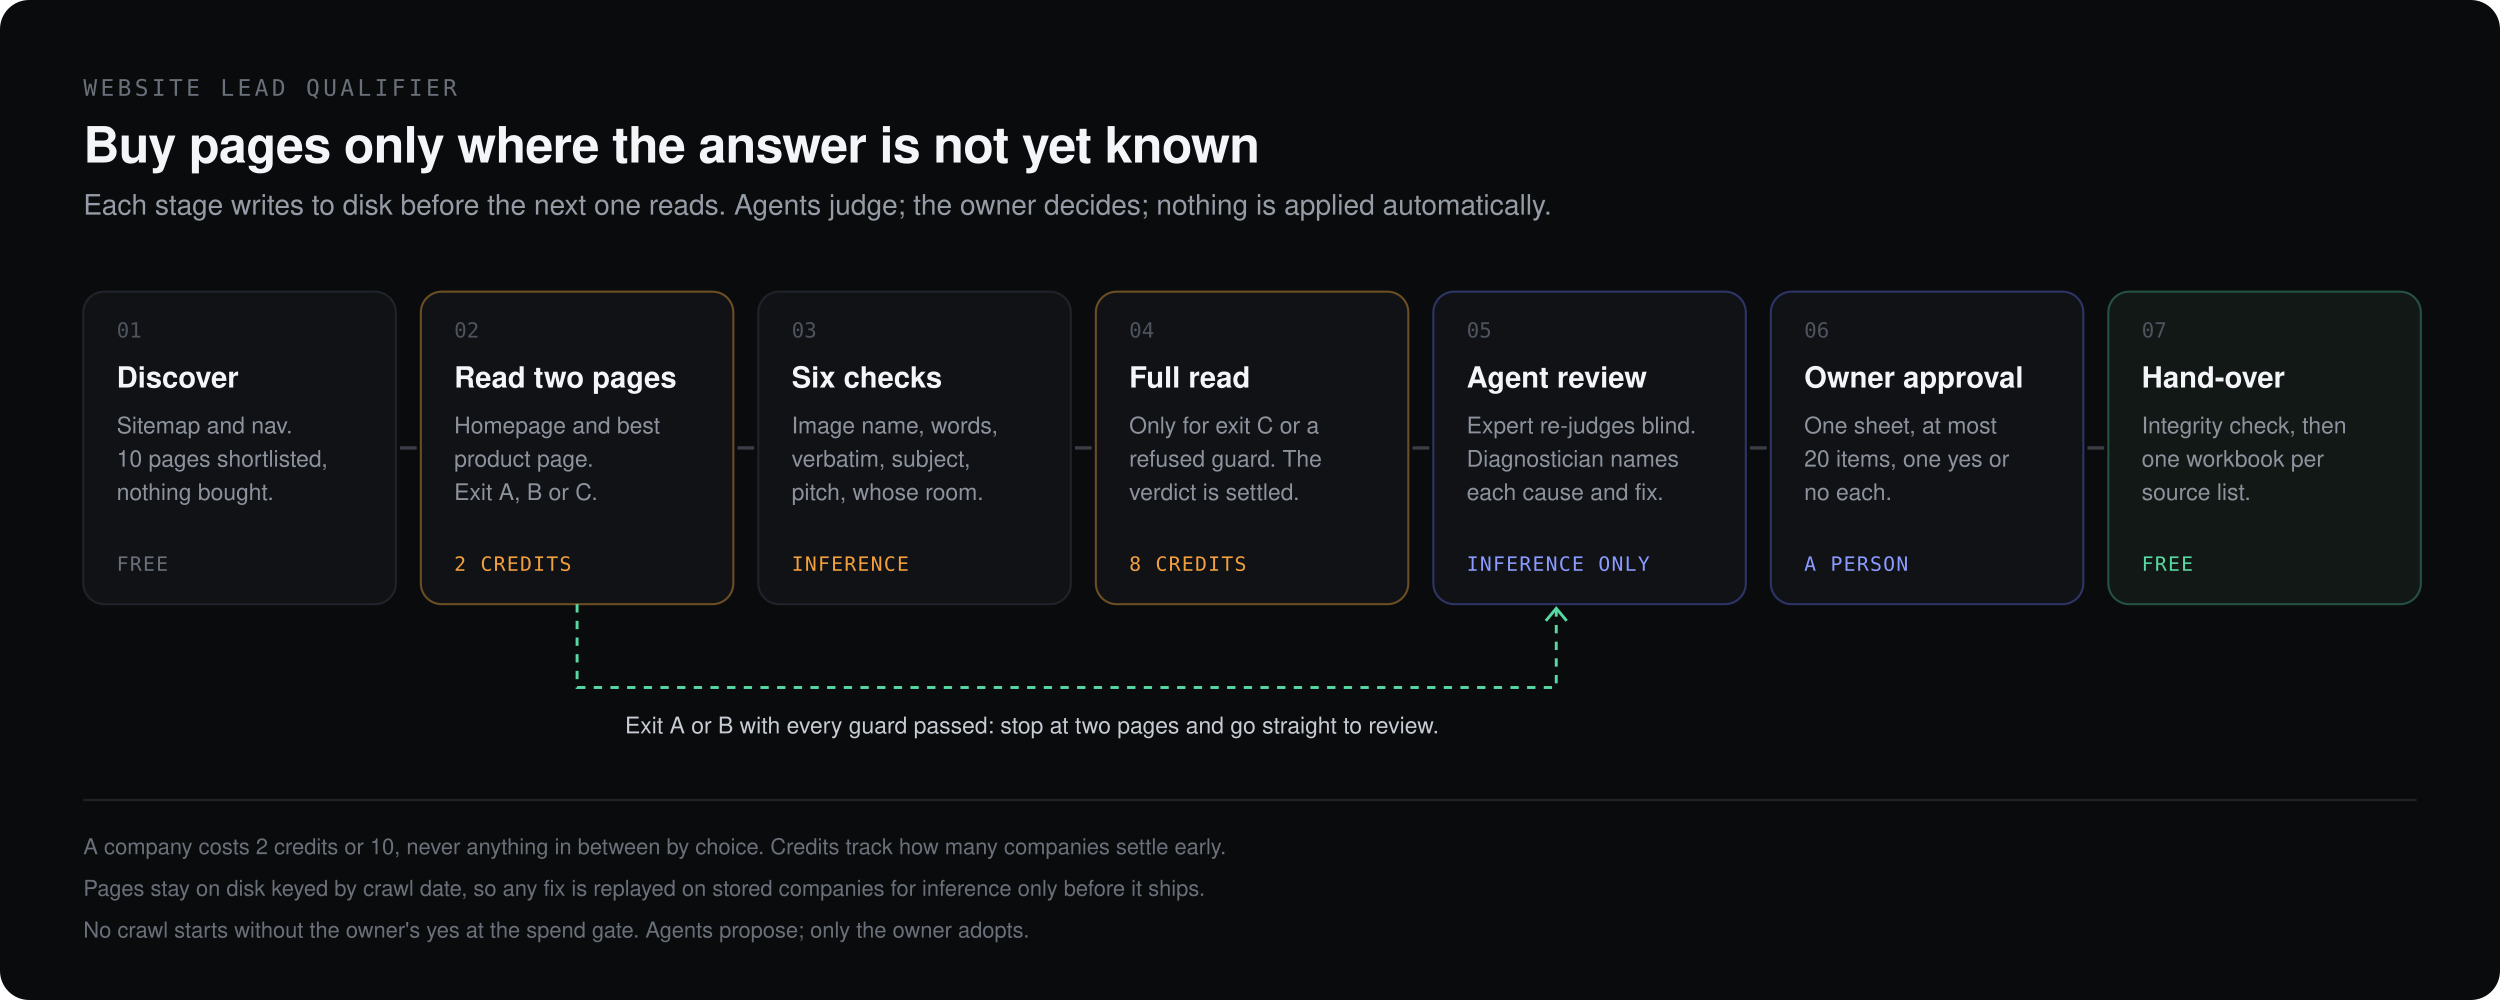
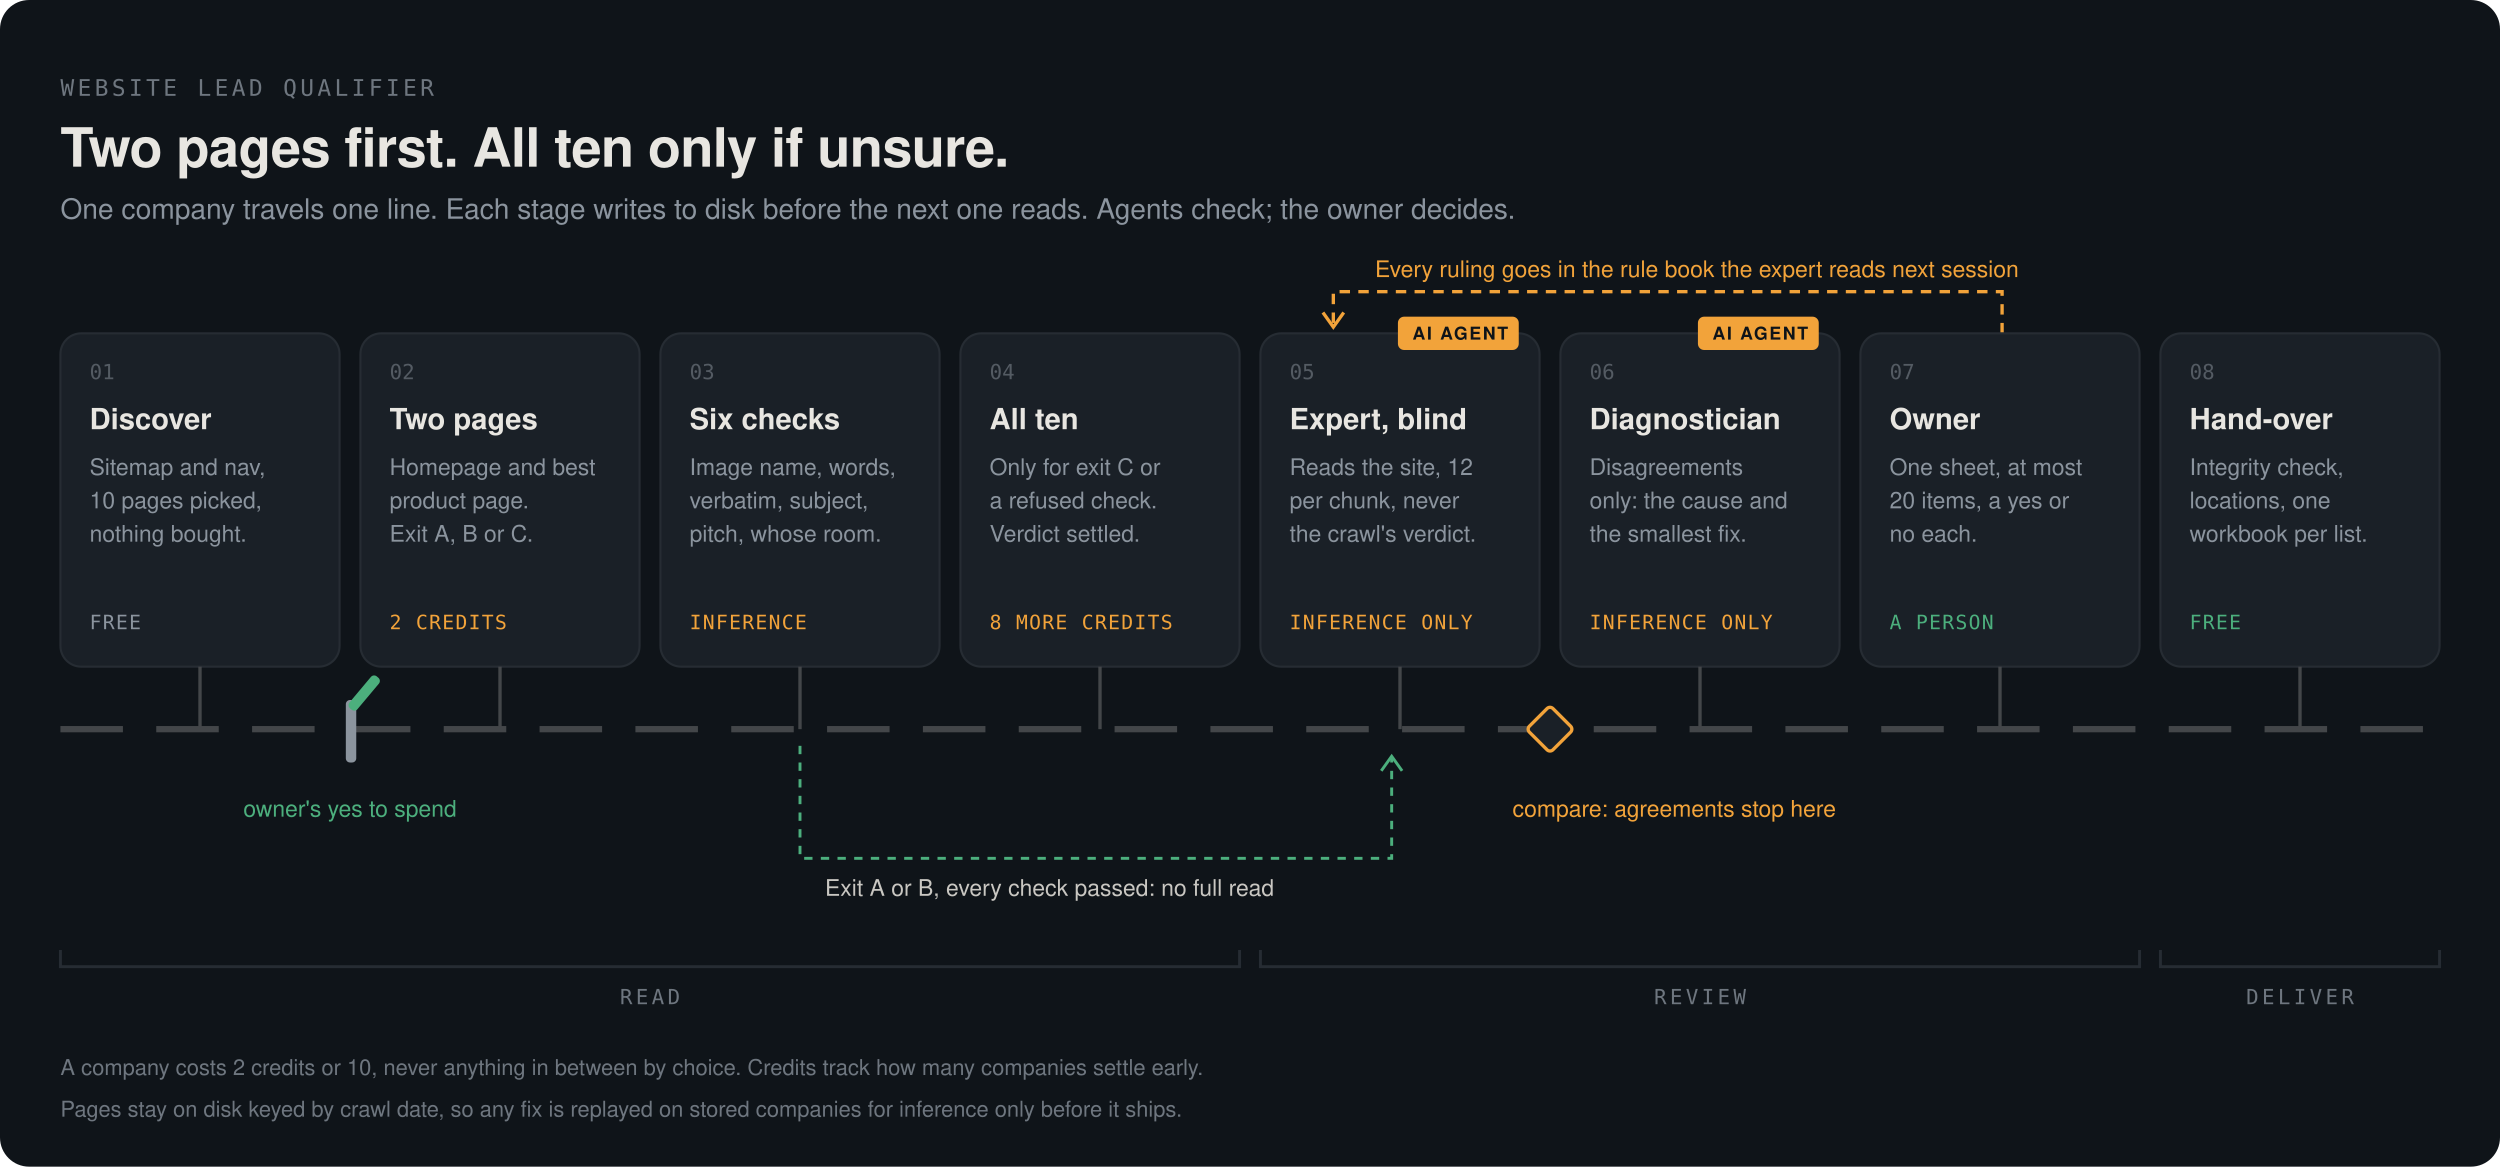
- <svg xmlns="http://www.w3.org/2000/svg" viewBox="0 0 1200 480" width="1200" height="480" role="img" aria-label="The pipeline: free discovery, a two-page read with three exits, six checks, the full read only when needed, then the agent review, the owner's approval and a free hand-over.">
+ <svg xmlns="http://www.w3.org/2000/svg" viewBox="0 0 1200 560" width="1200" height="560" role="img" aria-label="The pipeline as one line: free discovery, the owner's yes to spend, two pages first, six checks, all ten pages only if unsure, a blind expert review, a compare that stops agreements, the diagnostician on disagreements only, the owner's approval feeding the rule book, and a free hand-over.">
  <style>
-     .s  { font-family: ui-sans-serif, system-ui, -apple-system, "Segoe UI", Helvetica, Arial, sans-serif; }
-     .m  { font-family: ui-monospace, SFMono-Regular, "SF Mono", Menlo, Consolas, monospace; }
-     .t1 { font-size: 24px; font-weight: 600; fill: #F3F5F8; letter-spacing: -0.3px; }
-     .t2 { font-size: 13.5px; fill: #969CA6; }
-     .eb { font-size: 11px; fill: #6A7079; letter-spacing: 1.6px; }
-     .nm { font-size: 14px; font-weight: 600; fill: #F3F5F8; }
-     .dc { font-size: 11px; fill: #8D939D; }
-     .ix { font-size: 10px; fill: #4E545D; }
-     .cf { font-size: 9.5px; fill: #6A7079; letter-spacing: 0.6px; }
-     .ca { font-size: 9.5px; fill: #F2A03D; letter-spacing: 0.6px; }
-     .cg { font-size: 9.5px; fill: #57D9A3; letter-spacing: 0.6px; }
-     .cb { font-size: 9.5px; fill: #8B9BFF; letter-spacing: 0.6px; }
-     .pt { font-size: 11px; fill: #C7CCD4; }
-     .pc { font-size: 10.5px; fill: #6A7079; }
+     .s  { font-family: "IBM Plex Sans", ui-sans-serif, system-ui, -apple-system, "Segoe UI", Helvetica, Arial, sans-serif; }
+     .m  { font-family: "IBM Plex Mono", ui-monospace, SFMono-Regular, "SF Mono", Menlo, Consolas, monospace; }
+     .t1 { font-size: 26px; font-weight: 600; fill: #E8E6E1; letter-spacing: -0.3px; }
+     .t2 { font-size: 13.5px; fill: #8B949E; }
+     .eb { font-size: 11px; fill: #6E767F; letter-spacing: 1.6px; }
+     .nm { font-size: 14px; font-weight: 600; fill: #E8E6E1; }
+     .dc { font-size: 11px; fill: #8B949E; }
+     .ix { font-size: 10px; fill: #545B63; }
+     .cf { font-size: 9.5px; fill: #8B949E; letter-spacing: 0.6px; }
+     .ca { font-size: 9.5px; fill: #F2A33A; letter-spacing: 0.6px; }
+     .cg { font-size: 9.5px; fill: #4CAF7D; letter-spacing: 0.6px; }
+     .ai { font-size: 8.5px; font-weight: 600; fill: #0F1419; letter-spacing: 0.8px; }
+     .lb { font-size: 11px; fill: #C9C7C2; }
+     .la { font-size: 11px; fill: #F2A33A; }
+     .lg { font-size: 11px; fill: #4CAF7D; }
+     .ac { font-size: 10px; fill: #6E767F; letter-spacing: 1.6px; }
+     .pc { font-size: 10.5px; fill: #6E767F; }
+     .bx { fill: #1A2027; stroke: #262C33; }
  </style>
-   <rect width="1200" height="480" rx="14" fill="#0A0B0D" />
-   <text class="m eb" x="40" y="46">WEBSITE LEAD QUALIFIER</text>
-   <text class="s t1" x="40" y="78">Buy pages only where the answer is not yet known</text>
-   <text class="s t2" x="40" y="103">Each stage writes to disk before the next one reads. Agents judge; the owner decides; nothing is applied automatically.</text>
-   <rect x="40" y="140" width="150" height="150" rx="10" fill="#101216" stroke="#1F232A" />
-   <text class="m ix" x="56" y="162">01</text>
-   <text class="s nm" x="56" y="186">Discover</text>
-   <text class="s dc" x="56" y="208">Sitemap and nav.</text>
-   <text class="s dc" x="56" y="224">10 pages shortlisted,</text>
-   <text class="s dc" x="56" y="240">nothing bought.</text>
-   <text class="m cf" x="56" y="274">FREE</text>
-   <rect x="202" y="140" width="150" height="150" rx="10" fill="#101216" stroke="#6B4E23" />
-   <text class="m ix" x="218" y="162">02</text>
-   <text class="s nm" x="218" y="186">Read two pages</text>
-   <text class="s dc" x="218" y="208">Homepage and best</text>
-   <text class="s dc" x="218" y="224">product page.</text>
-   <text class="s dc" x="218" y="240">Exit A, B or C.</text>
-   <text class="m ca" x="218" y="274">2 CREDITS</text>
-   <rect x="364" y="140" width="150" height="150" rx="10" fill="#101216" stroke="#1F232A" />
-   <text class="m ix" x="380" y="162">03</text>
-   <text class="s nm" x="380" y="186">Six checks</text>
-   <text class="s dc" x="380" y="208">Image name, words,</text>
-   <text class="s dc" x="380" y="224">verbatim, subject,</text>
-   <text class="s dc" x="380" y="240">pitch, whose room.</text>
-   <text class="m ca" x="380" y="274">INFERENCE</text>
-   <rect x="526" y="140" width="150" height="150" rx="10" fill="#101216" stroke="#6B4E23" />
-   <text class="m ix" x="542" y="162">04</text>
-   <text class="s nm" x="542" y="186">Full read</text>
-   <text class="s dc" x="542" y="208">Only for exit C or a</text>
-   <text class="s dc" x="542" y="224">refused guard. The</text>
-   <text class="s dc" x="542" y="240">verdict is settled.</text>
-   <text class="m ca" x="542" y="274">8 CREDITS</text>
-   <rect x="688" y="140" width="150" height="150" rx="10" fill="#101216" stroke="#2E3566" />
-   <text class="m ix" x="704" y="162">05</text>
-   <text class="s nm" x="704" y="186">Agent review</text>
-   <text class="s dc" x="704" y="208">Expert re-judges blind.</text>
-   <text class="s dc" x="704" y="224">Diagnostician names</text>
-   <text class="s dc" x="704" y="240">each cause and fix.</text>
-   <text class="m cb" x="704" y="274">INFERENCE ONLY</text>
-   <rect x="850" y="140" width="150" height="150" rx="10" fill="#101216" stroke="#2E3566" />
-   <text class="m ix" x="866" y="162">06</text>
-   <text class="s nm" x="866" y="186">Owner approval</text>
-   <text class="s dc" x="866" y="208">One sheet, at most</text>
-   <text class="s dc" x="866" y="224">20 items, one yes or</text>
-   <text class="s dc" x="866" y="240">no each.</text>
-   <text class="m cb" x="866" y="274">A PERSON</text>
-   <rect x="1012" y="140" width="150" height="150" rx="10" fill="#121815" stroke="#245243" />
-   <text class="m ix" x="1028" y="162">07</text>
-   <text class="s nm" x="1028" y="186">Hand-over</text>
-   <text class="s dc" x="1028" y="208">Integrity check, then</text>
-   <text class="s dc" x="1028" y="224">one workbook per</text>
-   <text class="s dc" x="1028" y="240">source list.</text>
-   <text class="m cg" x="1028" y="274">FREE</text>
-   <path d="M192 215h8M354 215h8M516 215h8M678 215h8M840 215h8M1002 215h8" stroke="#3A3F47" stroke-width="1.6" />
-   <path d="M277 290v40h470v-38" fill="none" stroke="#57D9A3" stroke-width="1.4" stroke-dasharray="4 4" />
-   <path d="M742 298l5-6 5 6" fill="none" stroke="#57D9A3" stroke-width="1.4" />
-   <text class="s pt" x="300" y="352">Exit A or B with every guard passed: stop at two pages and go straight to review.</text>
-   <line x1="40" y1="384" x2="1160" y2="384" stroke="#1F232A" />
-   <text class="s pc" x="40" y="410">A company costs 2 credits or 10, never anything in between by choice. Credits track how many companies settle early.</text>
-   <text class="s pc" x="40" y="430">Pages stay on disk keyed by crawl date, so any fix is replayed on stored companies for inference only before it ships.</text>
-   <text class="s pc" x="40" y="450">No crawl starts without the owner's yes at the spend gate. Agents propose; only the owner adopts.</text>
+   <rect width="1200" height="560" rx="14" fill="#0F1419" />
+   <text class="m eb" x="29" y="46">WEBSITE LEAD QUALIFIER</text>
+   <text class="s t1" x="29" y="80">Two pages first. All ten only if unsure.</text>
+   <text class="s t2" x="29" y="105">One company travels one line. Each stage writes to disk before the next one reads. Agents check; the owner decides.</text>
+   <path d="M961 160 V140 H640 V156" fill="none" stroke="#F2A33A" stroke-width="1.6" stroke-dasharray="5 4" />
+   <path d="M635 150 l5 7 5 -7" fill="none" stroke="#F2A33A" stroke-width="1.6" />
+   <text class="s la" x="660" y="133">Every ruling goes in the rule book the expert reads next session</text>
+   <rect class="bx" x="29" y="160" width="134" height="160" rx="10" />
+   <text class="m ix" x="43" y="182">01</text>
+   <text class="s nm" x="43" y="206">Discover</text>
+   <text class="s dc" x="43" y="228">Sitemap and nav,</text>
+   <text class="s dc" x="43" y="244">10 pages picked,</text>
+   <text class="s dc" x="43" y="260">nothing bought.</text>
+   <text class="m cf" x="43" y="302">FREE</text>
+   <rect class="bx" x="173" y="160" width="134" height="160" rx="10" stroke="#8C632B" />
+   <text class="m ix" x="187" y="182">02</text>
+   <text class="s nm" x="187" y="206">Two pages</text>
+   <text class="s dc" x="187" y="228">Homepage and best</text>
+   <text class="s dc" x="187" y="244">product page.</text>
+   <text class="s dc" x="187" y="260">Exit A, B or C.</text>
+   <text class="m ca" x="187" y="302">2 CREDITS</text>
+   <rect class="bx" x="317" y="160" width="134" height="160" rx="10" />
+   <text class="m ix" x="331" y="182">03</text>
+   <text class="s nm" x="331" y="206">Six checks</text>
+   <text class="s dc" x="331" y="228">Image name, words,</text>
+   <text class="s dc" x="331" y="244">verbatim, subject,</text>
+   <text class="s dc" x="331" y="260">pitch, whose room.</text>
+   <text class="m ca" x="331" y="302">INFERENCE</text>
+   <rect class="bx" x="461" y="160" width="134" height="160" rx="10" stroke="#8C632B" />
+   <text class="m ix" x="475" y="182">04</text>
+   <text class="s nm" x="475" y="206">All ten</text>
+   <text class="s dc" x="475" y="228">Only for exit C or</text>
+   <text class="s dc" x="475" y="244">a refused check.</text>
+   <text class="s dc" x="475" y="260">Verdict settled.</text>
+   <text class="m ca" x="475" y="302">8 MORE CREDITS</text>
+   <rect class="bx" x="605" y="160" width="134" height="160" rx="10" stroke="#8C632B" />
+   <rect x="671" y="152" width="58" height="16" rx="3" fill="#F2A33A" />
+   <text class="s ai" x="678" y="163">AI AGENT</text>
+   <text class="m ix" x="619" y="182">05</text>
+   <text class="s nm" x="619" y="206">Expert, blind</text>
+   <text class="s dc" x="619" y="228">Reads the site, 12</text>
+   <text class="s dc" x="619" y="244">per chunk, never</text>
+   <text class="s dc" x="619" y="260">the crawl's verdict.</text>
+   <text class="m ca" x="619" y="302">INFERENCE ONLY</text>
+   <rect class="bx" x="749" y="160" width="134" height="160" rx="10" stroke="#8C632B" />
+   <rect x="815" y="152" width="58" height="16" rx="3" fill="#F2A33A" />
+   <text class="s ai" x="822" y="163">AI AGENT</text>
+   <text class="m ix" x="763" y="182">06</text>
+   <text class="s nm" x="763" y="206">Diagnostician</text>
+   <text class="s dc" x="763" y="228">Disagreements</text>
+   <text class="s dc" x="763" y="244">only: the cause and</text>
+   <text class="s dc" x="763" y="260">the smallest fix.</text>
+   <text class="m ca" x="763" y="302">INFERENCE ONLY</text>
+   <rect class="bx" x="893" y="160" width="134" height="160" rx="10" stroke="#31694F" />
+   <text class="m ix" x="907" y="182">07</text>
+   <text class="s nm" x="907" y="206">Owner</text>
+   <text class="s dc" x="907" y="228">One sheet, at most</text>
+   <text class="s dc" x="907" y="244">20 items, a yes or</text>
+   <text class="s dc" x="907" y="260">no each.</text>
+   <text class="m cg" x="907" y="302">A PERSON</text>
+   <rect class="bx" x="1037" y="160" width="134" height="160" rx="10" stroke="#31694F" />
+   <text class="m ix" x="1051" y="182">08</text>
+   <text class="s nm" x="1051" y="206">Hand-over</text>
+   <text class="s dc" x="1051" y="228">Integrity check,</text>
+   <text class="s dc" x="1051" y="244">locations, one</text>
+   <text class="s dc" x="1051" y="260">workbook per list.</text>
+   <text class="m cg" x="1051" y="302">FREE</text>
+   <path d="M96 320v30M240 320v30M384 320v30M528 320v30M672 320v30M816 320v30M960 320v30M1104 320v30" stroke="#434649" stroke-width="1.6" />
+   <line x1="29" y1="350" x2="1171" y2="350" stroke="#434649" stroke-width="3" stroke-dasharray="30 16" />
+   <rect x="166" y="336" width="5" height="30" rx="2" fill="#8B949E" />
+   <rect x="168" y="338" width="20" height="5" rx="2" fill="#4CAF7D" transform="rotate(-50 168 340)" />
+   <text class="s lg" x="168" y="392" text-anchor="middle">owner's yes to spend</text>
+   <rect x="736" y="342" width="16" height="16" rx="2" fill="#1A2027" stroke="#F2A33A" stroke-width="1.6" transform="rotate(45 744 350)" />
+   <text class="s la" x="726" y="392">compare: agreements stop here</text>
+   <path d="M384 358 v54 h284 v-48" fill="none" stroke="#4CAF7D" stroke-width="1.4" stroke-dasharray="4 4" />
+   <path d="M663 370 l5 -7 5 7" fill="none" stroke="#4CAF7D" stroke-width="1.4" />
+   <text class="s lb" x="396" y="430">Exit A or B, every check passed: no full read</text>
+   <path d="M29 456 v8 h566 v-8 M605 456 v8 h422 v-8 M1037 456 v8 h134 v-8" fill="none" stroke="#262C33" stroke-width="1.4" />
+   <text class="m ac" x="312" y="482" text-anchor="middle">READ</text>
+   <text class="m ac" x="816" y="482" text-anchor="middle">REVIEW</text>
+   <text class="m ac" x="1104" y="482" text-anchor="middle">DELIVER</text>
+   <text class="s pc" x="29" y="516">A company costs 2 credits or 10, never anything in between by choice. Credits track how many companies settle early.</text>
+   <text class="s pc" x="29" y="536">Pages stay on disk keyed by crawl date, so any fix is replayed on stored companies for inference only before it ships.</text>
</svg>
